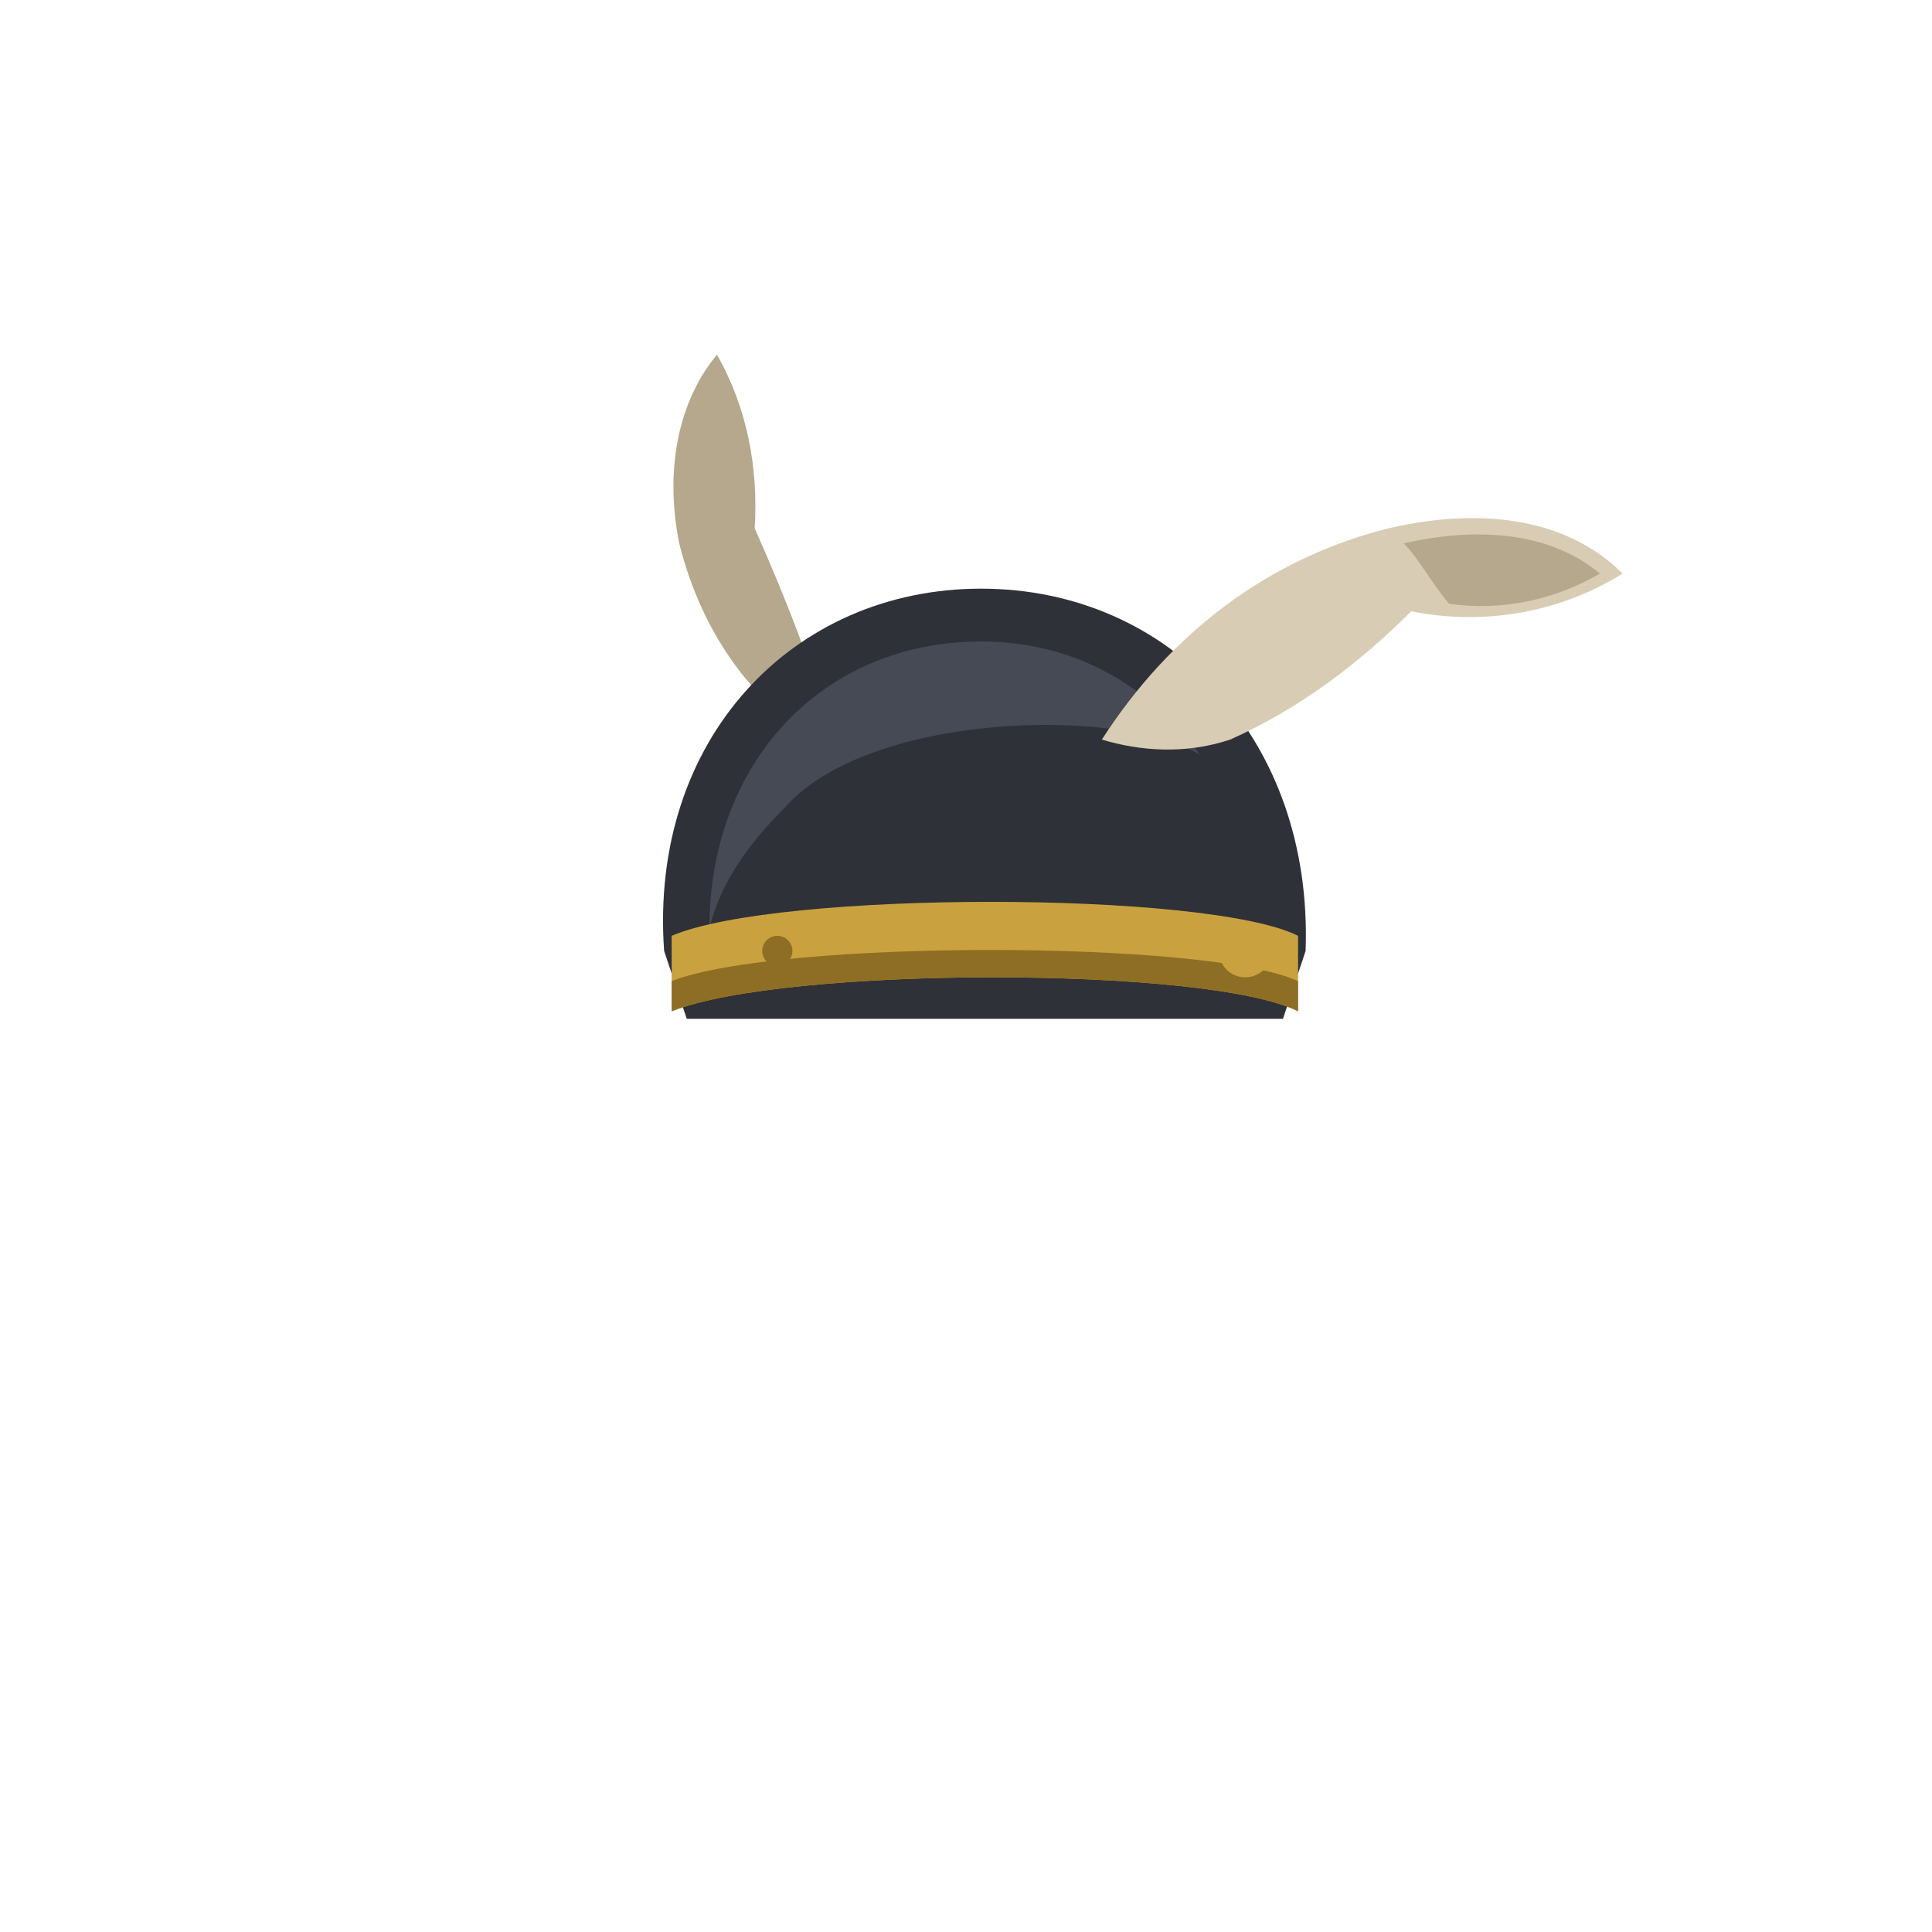
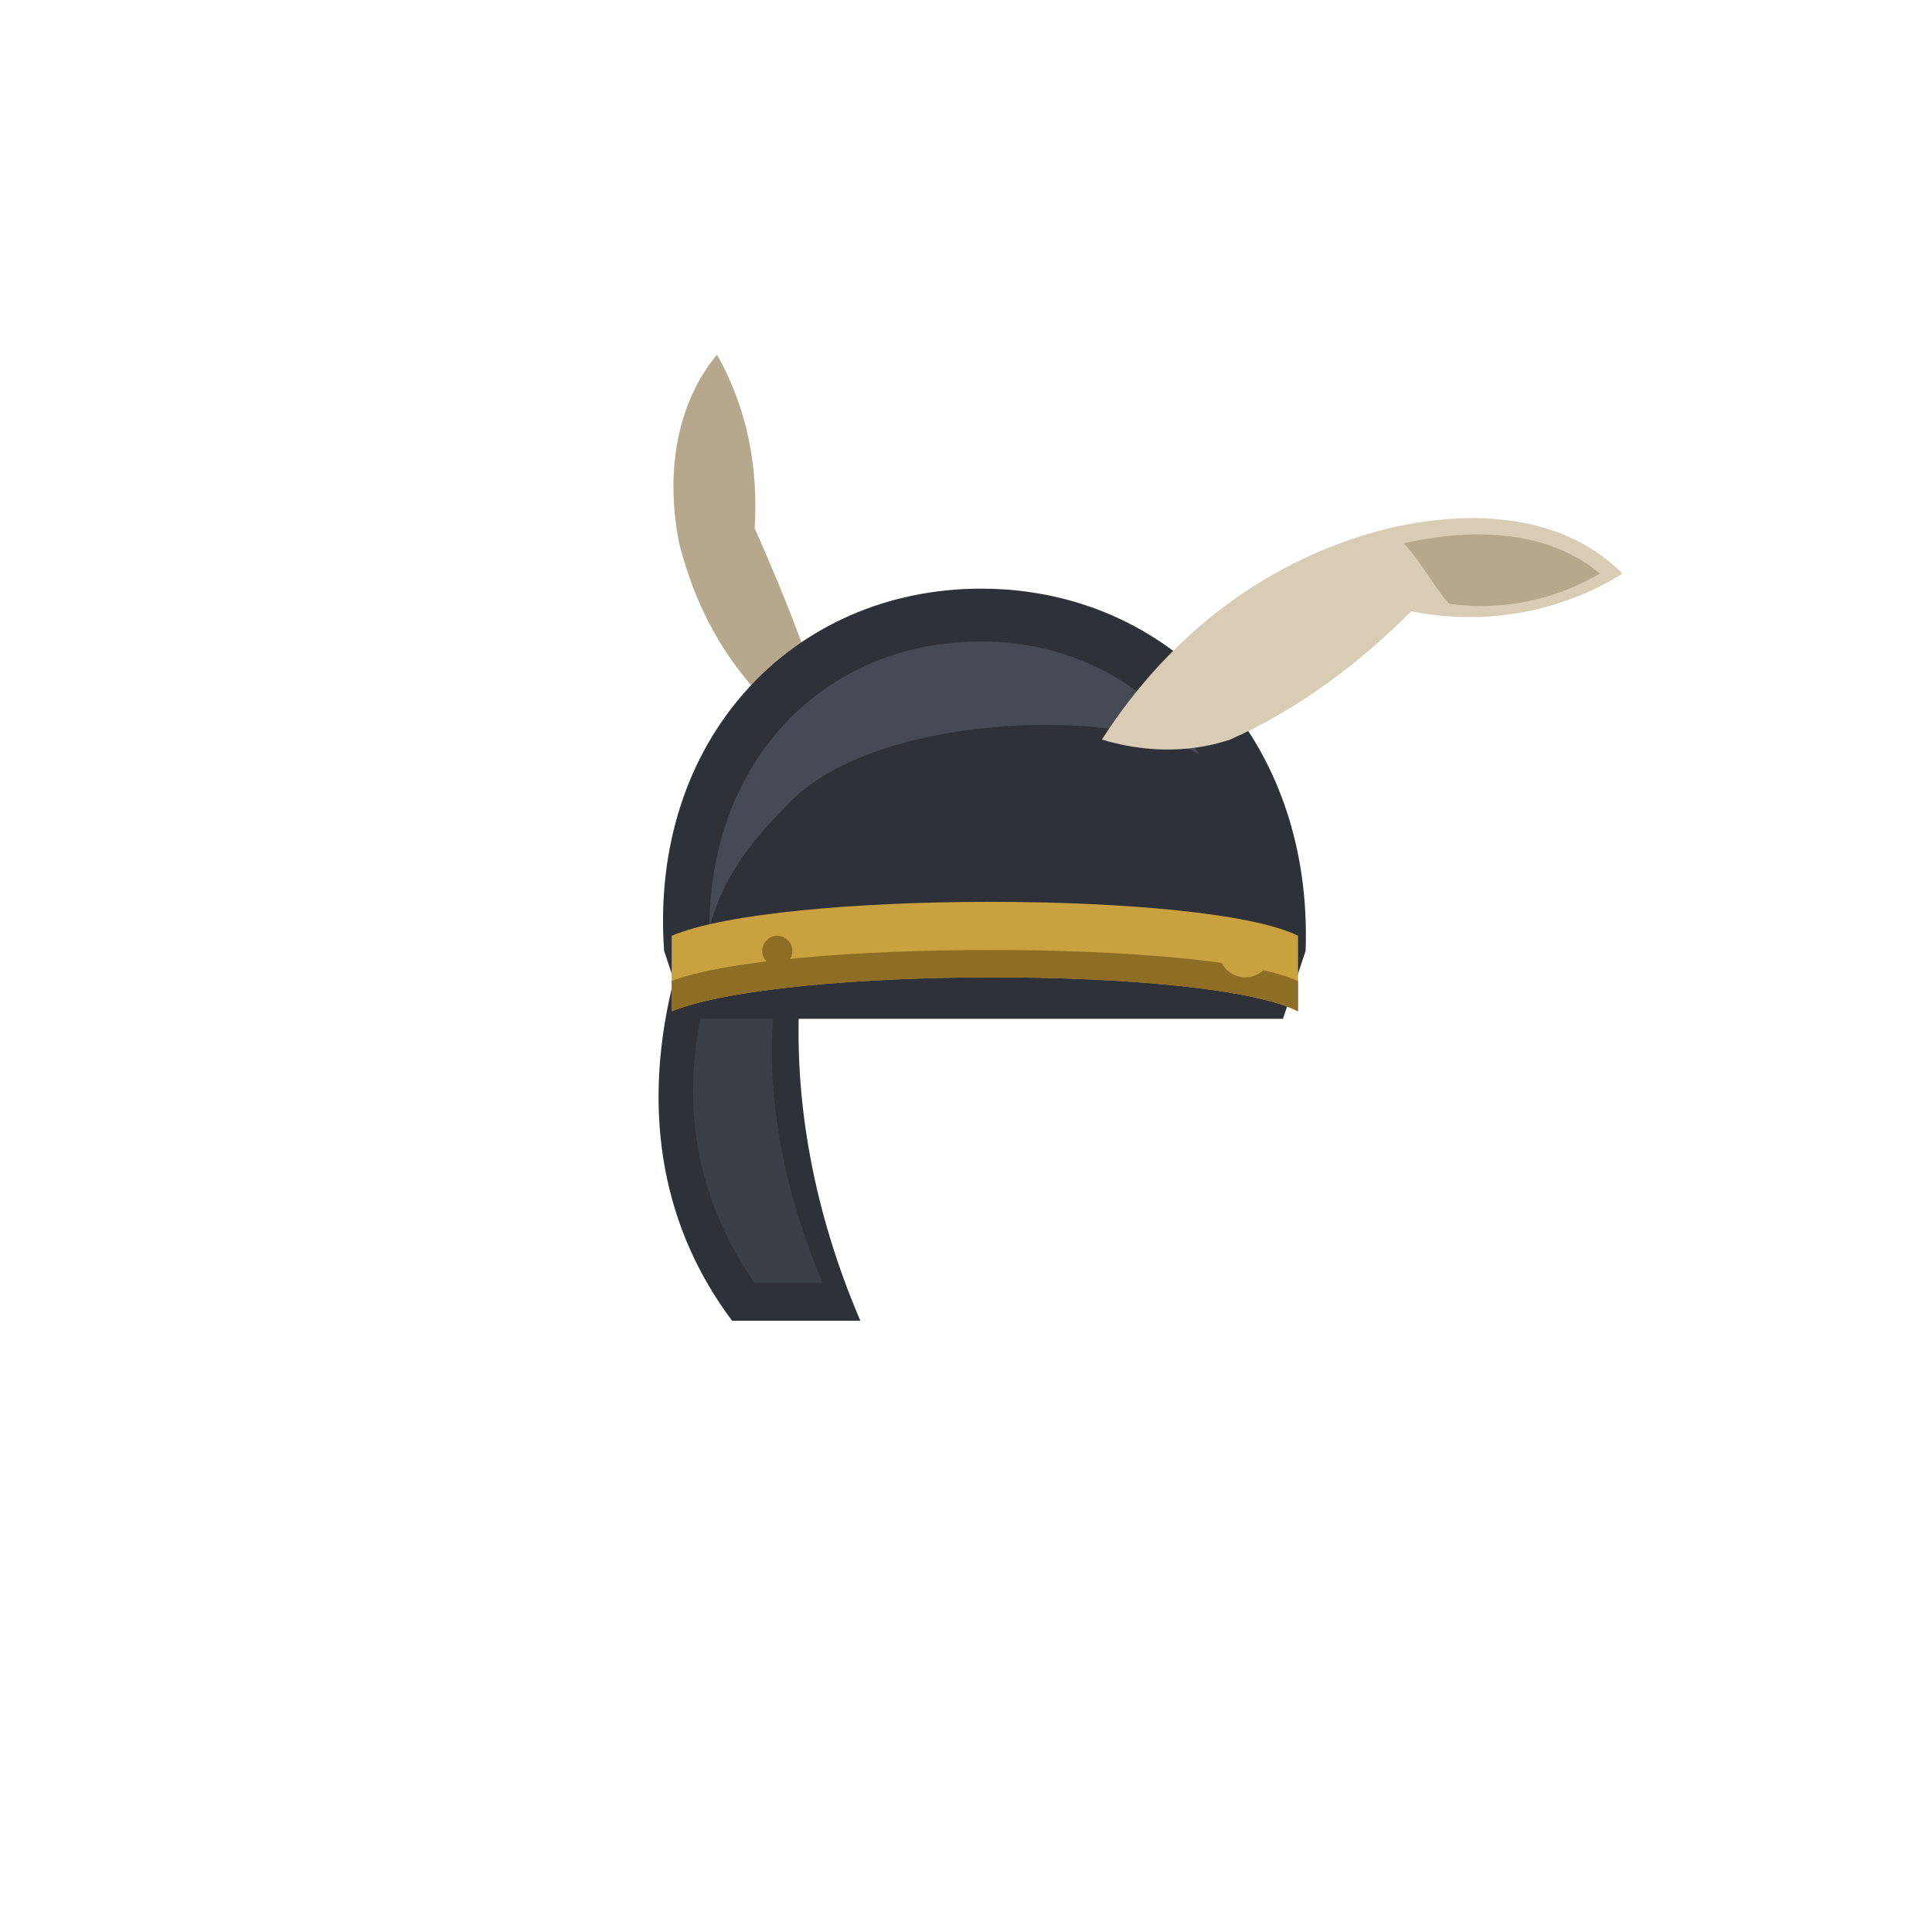
<svg xmlns="http://www.w3.org/2000/svg" viewBox="0 0 512 512" width="512" height="512">
  <path d="M222 200 C200 188 186 168 180 144 C176 124 180 106 190 94 C198 108 201 124 200 140 C208 158 216 178 222 200 Z" fill="#B5A88C" />
+   <path d="M178 262 C170 296 176 326 194 350 L228 350 C216 322 210 292 212 262 Z" fill="#2E3138" />
+   <path d="M186 268 C180 296 186 320 200 340 L218 340 C208 316 203 292 205 268 Z" fill="#454A54" opacity="0.6" />
  <path d="M176 252 C172 196 210 156 260 156 C310 156 348 196 346 252 L340 270 L182 270 Z" fill="#2E3138" />
  <path d="M188 246 C188 202 218 170 260 170 C284 170 304 181 318 200 C296 187 230 189 208 214 C198 224 191 234 188 246 Z" fill="#454A54" />
  <path d="M292 196 C310 168 336 148 368 140 C394 134 416 138 430 152 C414 162 394 166 374 162 C360 176 344 188 326 196 C314 200 302 199 292 196 Z" fill="#D8CCB4" />
  <path d="M372 144 C394 139 412 142 424 152 C412 159 398 162 384 160 C379 154 376 148 372 144 Z" fill="#B5A88C" />
  <path d="M178 248 C206 236 320 236 344 248 L344 268 C320 256 208 256 178 268 Z" fill="#C9A23F" />
  <path d="M178 260 C206 249 320 249 344 260 L344 268 C320 256 208 256 178 268 Z" fill="#8E6E24" />
  <circle cx="330" cy="252" r="7" fill="#C9A23F" />
  <circle cx="206" cy="252" r="4" fill="#8E6E24" />
</svg>
